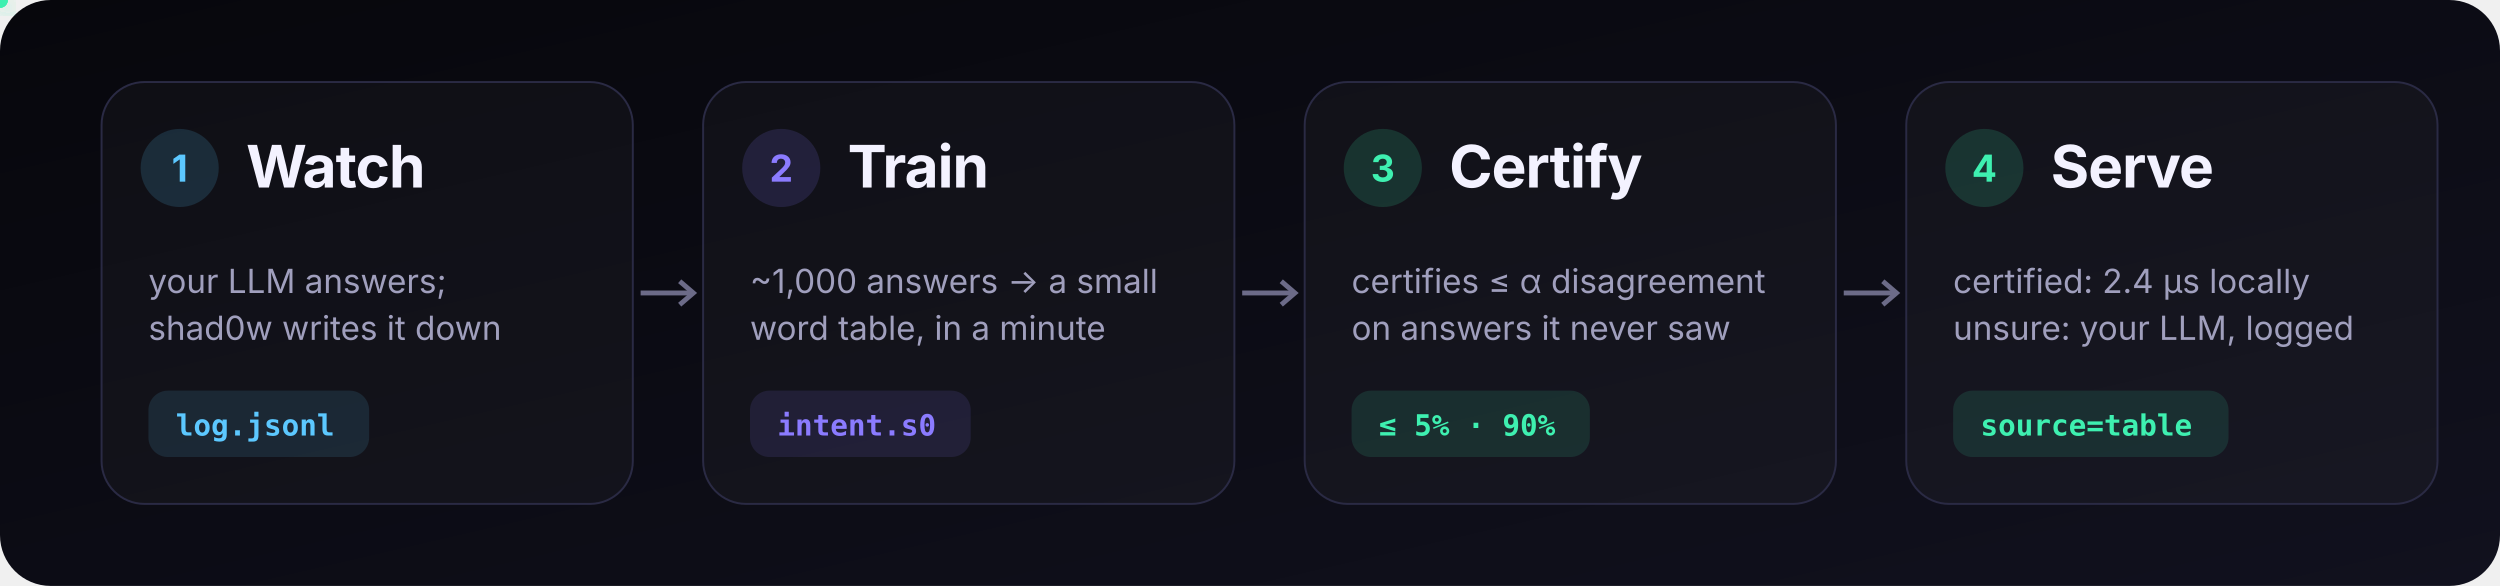
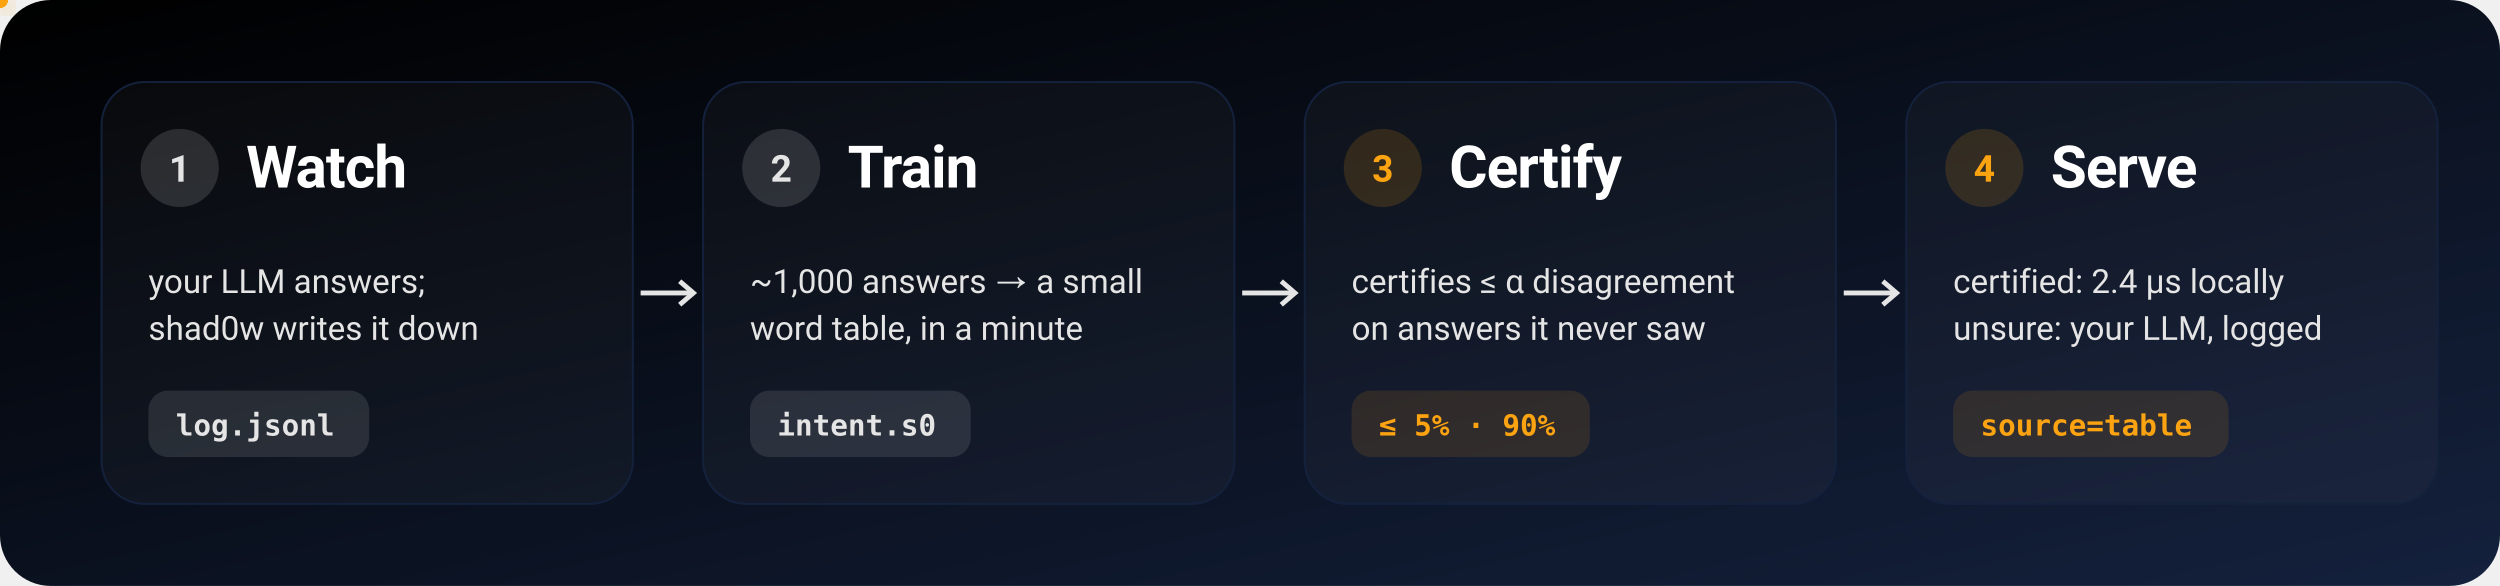
<svg xmlns="http://www.w3.org/2000/svg" viewBox="0 0 1280 300" width="1280" height="300" role="img" aria-label="Four steps: watch, train, certify, serve">
  <defs>
    <linearGradient id="bg" x1="0" y1="0" x2="1" y2="1">
-       <stop offset="0" stop-color="#07070c" />
-       <stop offset="1" stop-color="#11111e" />
+       <stop offset="0" stop-color="#000000" />
+       <stop offset="1" stop-color="#14213d" />
    </linearGradient>
    <filter id="glow" x="-50%" y="-50%" width="200%" height="200%">
      <feGaussianBlur stdDeviation="5" result="b" />
      <feMerge>
        <feMergeNode in="b" />
        <feMergeNode in="SourceGraphic" />
      </feMerge>
    </filter>
  </defs>
  <rect width="1280" height="300" rx="26" fill="url(#bg)" />
  <g transform="translate(52 42)">
-     <rect width="272" height="216" rx="22" fill="#ffffff" fill-opacity=".03" stroke="#2a2a44" />
-     <rect width="272" height="216" rx="22" fill="none" stroke="#5cc8ff" stroke-width="2" opacity="0">
+     <rect width="272" height="216" rx="22" fill="#ffffff" fill-opacity=".03" stroke="#14213d" />
+     <rect width="272" height="216" rx="22" fill="none" stroke="#e5e5e5" stroke-width="2" opacity="0">
      <animate attributeName="opacity" values="0;1;0;0" keyTimes="0;.1;.25;1" dur="6s" begin="0.0s" repeatCount="indefinite" />
    </rect>
-     <circle cx="40" cy="44" r="20" fill="#5cc8ff" fill-opacity=".15" />
-     <text x="40" y="51" text-anchor="middle" font-family="'Space Grotesk','Inter','Segoe UI',Roboto,Helvetica,Arial,sans-serif" font-size="19" font-weight="700" fill="#5cc8ff">1</text>
-     <text x="74" y="54" font-family="'Space Grotesk','Inter','Segoe UI',Roboto,Helvetica,Arial,sans-serif" font-size="30" font-weight="700" fill="#f3f2ff" letter-spacing="-.5">Watch</text>
-     <text x="24" y="108" font-family="'Space Grotesk','Inter','Segoe UI',Roboto,Helvetica,Arial,sans-serif" font-size="17" fill="#a09fbd">your LLM answers;</text>
-     <text x="24" y="132" font-family="'Space Grotesk','Inter','Segoe UI',Roboto,Helvetica,Arial,sans-serif" font-size="17" fill="#a09fbd">shad0w writes it down</text>
-     <rect x="24" y="158" width="113" height="34" rx="10" fill="#5cc8ff" fill-opacity=".12" />
-     <text x="38" y="181" font-family="'JetBrains Mono',SFMono-Regular,Menlo,Consolas,monospace" font-size="15" font-weight="700" fill="#5cc8ff">log.jsonl</text>
+     <circle cx="40" cy="44" r="20" fill="#e5e5e5" fill-opacity=".15" />
+     <text x="40" y="51" text-anchor="middle" font-family="'Geist','Segoe UI',Roboto,Helvetica,Arial,sans-serif" font-size="19" font-weight="700" fill="#e5e5e5">1</text>
+     <text x="74" y="54" font-family="'Geist','Segoe UI',Roboto,Helvetica,Arial,sans-serif" font-size="30" font-weight="700" fill="#ffffff" letter-spacing="-.5">Watch</text>
+     <text x="24" y="108" font-family="'Geist','Segoe UI',Roboto,Helvetica,Arial,sans-serif" font-size="17" fill="#e5e5e5">your LLM answers;</text>
+     <text x="24" y="132" font-family="'Geist','Segoe UI',Roboto,Helvetica,Arial,sans-serif" font-size="17" fill="#e5e5e5">shad0w writes it down</text>
+     <rect x="24" y="158" width="113" height="34" rx="10" fill="#e5e5e5" fill-opacity=".12" />
+     <text x="38" y="181" font-family="'Geist Mono',SFMono-Regular,Menlo,Consolas,monospace" font-size="15" font-weight="700" fill="#e5e5e5">log.jsonl</text>
  </g>
-   <path d="M 328 150 l 26 0" stroke="#6c6b88" stroke-width="2.5" marker-end="" />
-   <path d="M 348 144 l 7 6 l -7 6" fill="none" stroke="#6c6b88" stroke-width="2.5" />
-   <circle r="4" fill="#3ef0b0" filter="url(#glow)">
+   <path d="M 328 150 l 26 0" stroke="#e5e5e5" stroke-width="2.5" marker-end="" />
+   <path d="M 348 144 l 7 6 l -7 6" fill="none" stroke="#e5e5e5" stroke-width="2.5" />
+   <circle r="4" fill="#fca311" filter="url(#glow)">
    <animateMotion path="M 328 150 l 26 0" dur="1.5s" begin="1.0s" repeatCount="indefinite" />
  </circle>
  <g transform="translate(360 42)">
-     <rect width="272" height="216" rx="22" fill="#ffffff" fill-opacity=".03" stroke="#2a2a44" />
-     <rect width="272" height="216" rx="22" fill="none" stroke="#8b7bff" stroke-width="2" opacity="0">
+     <rect width="272" height="216" rx="22" fill="#ffffff" fill-opacity=".03" stroke="#14213d" />
+     <rect width="272" height="216" rx="22" fill="none" stroke="#e5e5e5" stroke-width="2" opacity="0">
      <animate attributeName="opacity" values="0;1;0;0" keyTimes="0;.1;.25;1" dur="6s" begin="1.5s" repeatCount="indefinite" />
    </rect>
-     <circle cx="40" cy="44" r="20" fill="#8b7bff" fill-opacity=".15" />
-     <text x="40" y="51" text-anchor="middle" font-family="'Space Grotesk','Inter','Segoe UI',Roboto,Helvetica,Arial,sans-serif" font-size="19" font-weight="700" fill="#8b7bff">2</text>
-     <text x="74" y="54" font-family="'Space Grotesk','Inter','Segoe UI',Roboto,Helvetica,Arial,sans-serif" font-size="30" font-weight="700" fill="#f3f2ff" letter-spacing="-.5">Train</text>
-     <text x="24" y="108" font-family="'Space Grotesk','Inter','Segoe UI',Roboto,Helvetica,Arial,sans-serif" font-size="17" fill="#a09fbd">~1,000 answers → a small</text>
-     <text x="24" y="132" font-family="'Space Grotesk','Inter','Segoe UI',Roboto,Helvetica,Arial,sans-serif" font-size="17" fill="#a09fbd">word table, in a minute</text>
-     <rect x="24" y="158" width="113" height="34" rx="10" fill="#8b7bff" fill-opacity=".12" />
-     <text x="38" y="181" font-family="'JetBrains Mono',SFMono-Regular,Menlo,Consolas,monospace" font-size="15" font-weight="700" fill="#8b7bff">intent.s0</text>
+     <circle cx="40" cy="44" r="20" fill="#e5e5e5" fill-opacity=".15" />
+     <text x="40" y="51" text-anchor="middle" font-family="'Geist','Segoe UI',Roboto,Helvetica,Arial,sans-serif" font-size="19" font-weight="700" fill="#e5e5e5">2</text>
+     <text x="74" y="54" font-family="'Geist','Segoe UI',Roboto,Helvetica,Arial,sans-serif" font-size="30" font-weight="700" fill="#ffffff" letter-spacing="-.5">Train</text>
+     <text x="24" y="108" font-family="'Geist','Segoe UI',Roboto,Helvetica,Arial,sans-serif" font-size="17" fill="#e5e5e5">~1,000 answers → a small</text>
+     <text x="24" y="132" font-family="'Geist','Segoe UI',Roboto,Helvetica,Arial,sans-serif" font-size="17" fill="#e5e5e5">word table, in a minute</text>
+     <rect x="24" y="158" width="113" height="34" rx="10" fill="#e5e5e5" fill-opacity=".12" />
+     <text x="38" y="181" font-family="'Geist Mono',SFMono-Regular,Menlo,Consolas,monospace" font-size="15" font-weight="700" fill="#e5e5e5">intent.s0</text>
  </g>
-   <path d="M 636 150 l 26 0" stroke="#6c6b88" stroke-width="2.5" marker-end="" />
-   <path d="M 656 144 l 7 6 l -7 6" fill="none" stroke="#6c6b88" stroke-width="2.5" />
-   <circle r="4" fill="#3ef0b0" filter="url(#glow)">
+   <path d="M 636 150 l 26 0" stroke="#e5e5e5" stroke-width="2.5" marker-end="" />
+   <path d="M 656 144 l 7 6 l -7 6" fill="none" stroke="#e5e5e5" stroke-width="2.5" />
+   <circle r="4" fill="#fca311" filter="url(#glow)">
    <animateMotion path="M 636 150 l 26 0" dur="1.5s" begin="2.5s" repeatCount="indefinite" />
  </circle>
  <g transform="translate(668 42)">
-     <rect width="272" height="216" rx="22" fill="#ffffff" fill-opacity=".03" stroke="#2a2a44" />
-     <rect width="272" height="216" rx="22" fill="none" stroke="#3ef0b0" stroke-width="2" opacity="0">
+     <rect width="272" height="216" rx="22" fill="#ffffff" fill-opacity=".03" stroke="#14213d" />
+     <rect width="272" height="216" rx="22" fill="none" stroke="#fca311" stroke-width="2" opacity="0">
      <animate attributeName="opacity" values="0;1;0;0" keyTimes="0;.1;.25;1" dur="6s" begin="3.0s" repeatCount="indefinite" />
    </rect>
-     <circle cx="40" cy="44" r="20" fill="#3ef0b0" fill-opacity=".15" />
-     <text x="40" y="51" text-anchor="middle" font-family="'Space Grotesk','Inter','Segoe UI',Roboto,Helvetica,Arial,sans-serif" font-size="19" font-weight="700" fill="#3ef0b0">3</text>
-     <text x="74" y="54" font-family="'Space Grotesk','Inter','Segoe UI',Roboto,Helvetica,Arial,sans-serif" font-size="30" font-weight="700" fill="#f3f2ff" letter-spacing="-.5">Certify</text>
-     <text x="24" y="108" font-family="'Space Grotesk','Inter','Segoe UI',Roboto,Helvetica,Arial,sans-serif" font-size="17" fill="#a09fbd">certifies ≤ α disagreement</text>
-     <text x="24" y="132" font-family="'Space Grotesk','Inter','Segoe UI',Roboto,Helvetica,Arial,sans-serif" font-size="17" fill="#a09fbd">on answers it never saw</text>
-     <rect x="24" y="158" width="122" height="34" rx="10" fill="#3ef0b0" fill-opacity=".12" />
-     <text x="38" y="181" font-family="'JetBrains Mono',SFMono-Regular,Menlo,Consolas,monospace" font-size="15" font-weight="700" fill="#3ef0b0">≤ 5% · 90%</text>
+     <circle cx="40" cy="44" r="20" fill="#fca311" fill-opacity=".15" />
+     <text x="40" y="51" text-anchor="middle" font-family="'Geist','Segoe UI',Roboto,Helvetica,Arial,sans-serif" font-size="19" font-weight="700" fill="#fca311">3</text>
+     <text x="74" y="54" font-family="'Geist','Segoe UI',Roboto,Helvetica,Arial,sans-serif" font-size="30" font-weight="700" fill="#ffffff" letter-spacing="-.5">Certify</text>
+     <text x="24" y="108" font-family="'Geist','Segoe UI',Roboto,Helvetica,Arial,sans-serif" font-size="17" fill="#e5e5e5">certifies ≤ α disagreement</text>
+     <text x="24" y="132" font-family="'Geist','Segoe UI',Roboto,Helvetica,Arial,sans-serif" font-size="17" fill="#e5e5e5">on answers it never saw</text>
+     <rect x="24" y="158" width="122" height="34" rx="10" fill="#fca311" fill-opacity=".12" />
+     <text x="38" y="181" font-family="'Geist Mono',SFMono-Regular,Menlo,Consolas,monospace" font-size="15" font-weight="700" fill="#fca311">≤ 5% · 90%</text>
  </g>
-   <path d="M 944 150 l 26 0" stroke="#6c6b88" stroke-width="2.5" marker-end="" />
-   <path d="M 964 144 l 7 6 l -7 6" fill="none" stroke="#6c6b88" stroke-width="2.5" />
-   <circle r="4" fill="#3ef0b0" filter="url(#glow)">
+   <path d="M 944 150 l 26 0" stroke="#e5e5e5" stroke-width="2.5" marker-end="" />
+   <path d="M 964 144 l 7 6 l -7 6" fill="none" stroke="#e5e5e5" stroke-width="2.5" />
+   <circle r="4" fill="#fca311" filter="url(#glow)">
    <animateMotion path="M 944 150 l 26 0" dur="1.5s" begin="4.0s" repeatCount="indefinite" />
  </circle>
  <g transform="translate(976 42)">
-     <rect width="272" height="216" rx="22" fill="#ffffff" fill-opacity=".03" stroke="#2a2a44" />
-     <rect width="272" height="216" rx="22" fill="none" stroke="#3ef0b0" stroke-width="2" opacity="0">
+     <rect width="272" height="216" rx="22" fill="#ffffff" fill-opacity=".03" stroke="#14213d" />
+     <rect width="272" height="216" rx="22" fill="none" stroke="#fca311" stroke-width="2" opacity="0">
      <animate attributeName="opacity" values="0;1;0;0" keyTimes="0;.1;.25;1" dur="6s" begin="4.5s" repeatCount="indefinite" />
    </rect>
-     <circle cx="40" cy="44" r="20" fill="#3ef0b0" fill-opacity=".15" />
-     <text x="40" y="51" text-anchor="middle" font-family="'Space Grotesk','Inter','Segoe UI',Roboto,Helvetica,Arial,sans-serif" font-size="19" font-weight="700" fill="#3ef0b0">4</text>
-     <text x="74" y="54" font-family="'Space Grotesk','Inter','Segoe UI',Roboto,Helvetica,Arial,sans-serif" font-size="30" font-weight="700" fill="#f3f2ff" letter-spacing="-.5">Serve</text>
-     <text x="24" y="108" font-family="'Space Grotesk','Inter','Segoe UI',Roboto,Helvetica,Arial,sans-serif" font-size="17" fill="#a09fbd">certified: 2.4 µs locally</text>
-     <text x="24" y="132" font-family="'Space Grotesk','Inter','Segoe UI',Roboto,Helvetica,Arial,sans-serif" font-size="17" fill="#a09fbd">unsure: your LLM, logged</text>
-     <rect x="24" y="158" width="141" height="34" rx="10" fill="#3ef0b0" fill-opacity=".12" />
-     <text x="38" y="181" font-family="'JetBrains Mono',SFMono-Regular,Menlo,Consolas,monospace" font-size="15" font-weight="700" fill="#3ef0b0">source=table</text>
+     <circle cx="40" cy="44" r="20" fill="#fca311" fill-opacity=".15" />
+     <text x="40" y="51" text-anchor="middle" font-family="'Geist','Segoe UI',Roboto,Helvetica,Arial,sans-serif" font-size="19" font-weight="700" fill="#fca311">4</text>
+     <text x="74" y="54" font-family="'Geist','Segoe UI',Roboto,Helvetica,Arial,sans-serif" font-size="30" font-weight="700" fill="#ffffff" letter-spacing="-.5">Serve</text>
+     <text x="24" y="108" font-family="'Geist','Segoe UI',Roboto,Helvetica,Arial,sans-serif" font-size="17" fill="#e5e5e5">certified: 2.4 µs locally</text>
+     <text x="24" y="132" font-family="'Geist','Segoe UI',Roboto,Helvetica,Arial,sans-serif" font-size="17" fill="#e5e5e5">unsure: your LLM, logged</text>
+     <rect x="24" y="158" width="141" height="34" rx="10" fill="#fca311" fill-opacity=".12" />
+     <text x="38" y="181" font-family="'Geist Mono',SFMono-Regular,Menlo,Consolas,monospace" font-size="15" font-weight="700" fill="#fca311">source=table</text>
  </g>
</svg>
